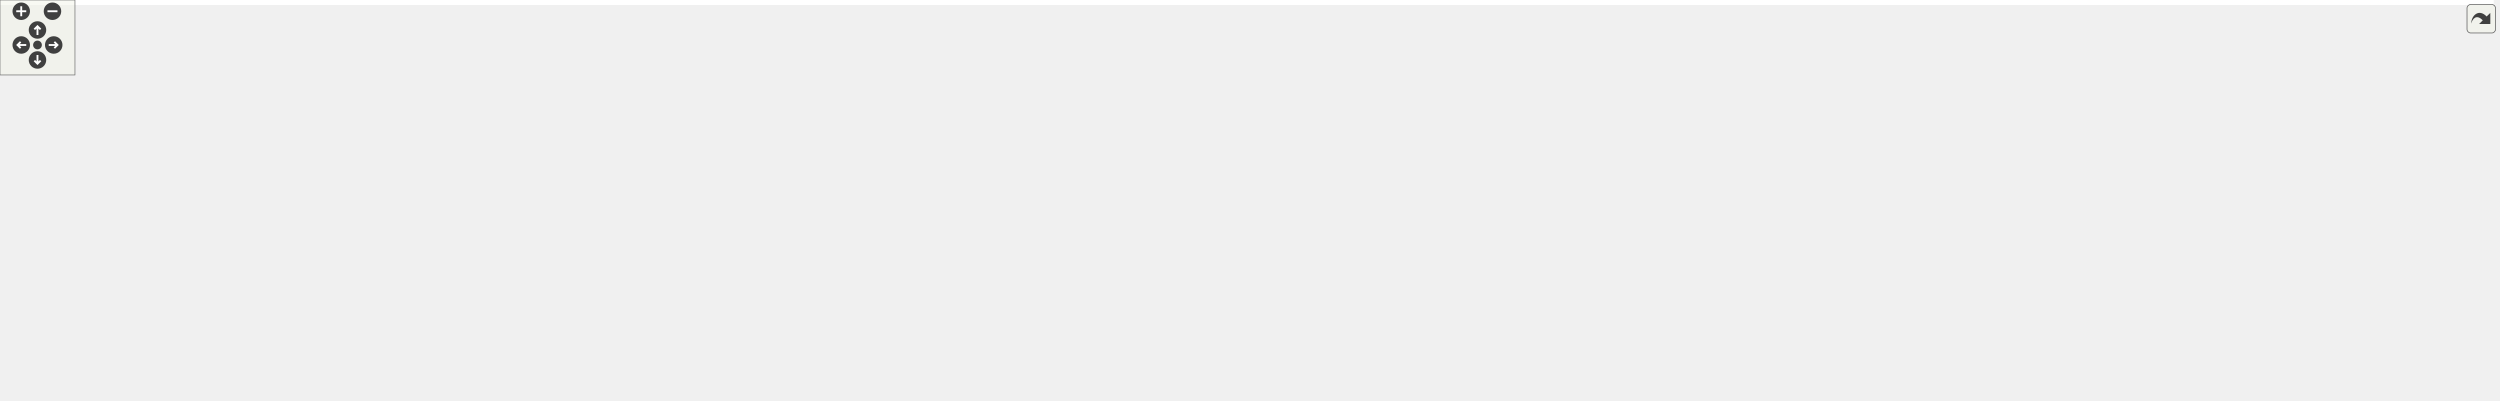
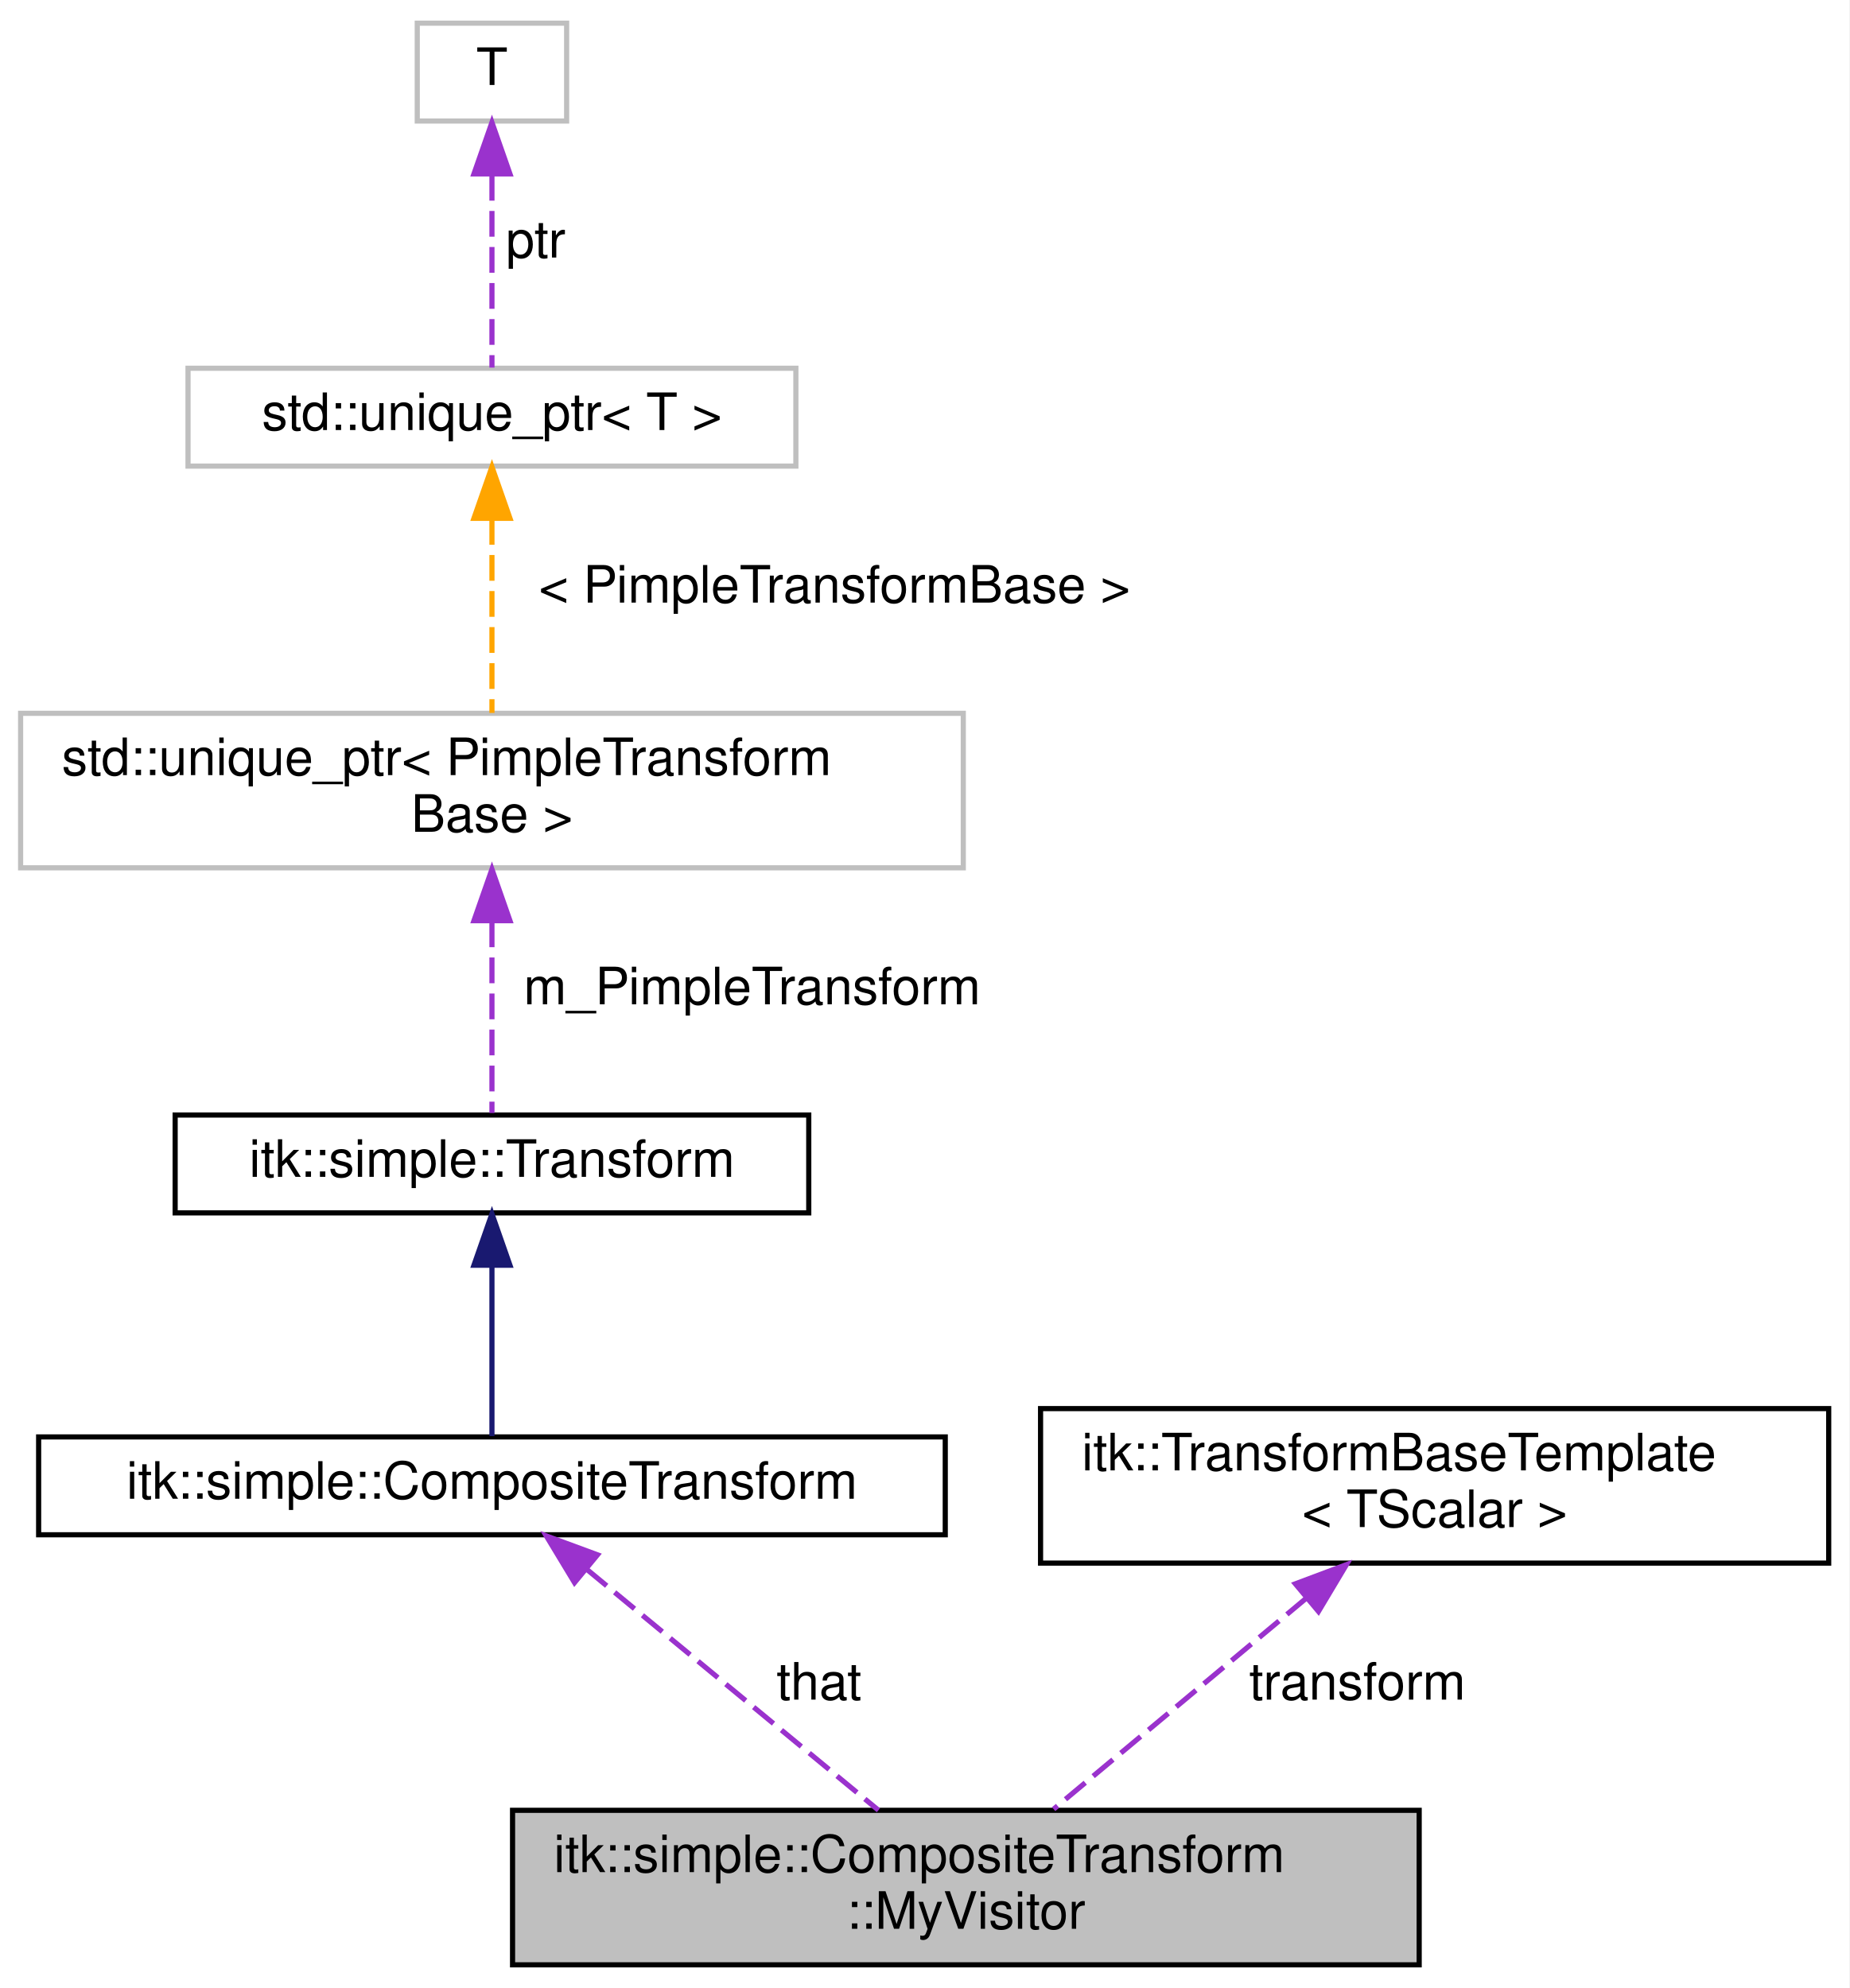
- <svg xmlns="http://www.w3.org/2000/svg" xmlns:xlink="http://www.w3.org/1999/xlink" id="main" version="1.1" xml:space="preserve">
-   <style type="text/css">
- .edge:hover path { stroke: red; }
- .edge:hover polygon { stroke: red; fill: red; }
- </style>
-   <defs>
-     <circle id="rim" cx="0" cy="0" r="7" />
-     <circle id="rim2" cx="0" cy="0" r="3.5" />
-     <g id="zoomPlus">
-       <use xlink:href="#rim" fill="#404040">
-         <set attributeName="fill" to="#808080" begin="zoomplus.mouseover" end="zoomplus.mouseout" />
-       </use>
-       <path d="M-4,0h8M0,-4v8" fill="none" stroke="white" stroke-width="1.5" pointer-events="none" />
-     </g>
-     <g id="zoomMin">
-       <use xlink:href="#rim" fill="#404040">
-         <set attributeName="fill" to="#808080" begin="zoomminus.mouseover" end="zoomminus.mouseout" />
-       </use>
-       <path d="M-4,0h8" fill="none" stroke="white" stroke-width="1.5" pointer-events="none" />
-     </g>
-     <g id="dirArrow">
-       <path fill="none" stroke="white" stroke-width="1.5" d="M0,-3.0v7 M-2.5,-0.5L0,-3.0L2.5,-0.5" />
-     </g>
-     <g id="resetDef">
-       <use xlink:href="#rim2" fill="#404040">
-         <set attributeName="fill" to="#808080" begin="reset.mouseover" end="reset.mouseout" />
-       </use>
-     </g>
-   </defs>
-   <svg id="graph" class="graph">
-     <g id="viewport">
-       <polygon fill="white" stroke="transparent" points="-4,4 -4,-259.5 1996,-259.5 1996,4 -4,4" />
-       <g id="node1" class="node">
-         <g id="a_node1">
-           <a xlink:title=" ">
-             <polygon fill="#bfbfbf" stroke="black" points="1816,-201 1816,-231 1992,-231 1992,-201 1816,-201" />
-             <text text-anchor="start" x="1824" y="-219" font-family="Helvetica,sans-Serif" font-size="10.00">itk::simple::CompositeTransform</text>
-             <text text-anchor="middle" x="1904" y="-208" font-family="Helvetica,sans-Serif" font-size="10.00">::MyVisitor</text>
-           </a>
-         </g>
-       </g>
-       <g id="node2" class="node">
-         <g id="a_node2">
-           <a xlink:href="classitk_1_1simple_1_1CompositeTransform.html" target="_top" xlink:title="This class contains a stack of transforms and concatenates them by composition.">
-             <polygon fill="white" stroke="black" points="1552,-229.5 1552,-248.5 1728,-248.5 1728,-229.5 1552,-229.5" />
-             <text text-anchor="middle" x="1640" y="-236.5" font-family="Helvetica,sans-Serif" font-size="10.00">itk::simple::CompositeTransform</text>
-           </a>
-         </g>
-       </g>
-       <g id="edge1" class="edge">
-         <path fill="none" stroke="#9a32cd" stroke-dasharray="5,2" d="M1738.25,-230.46C1763.64,-228.23 1790.85,-225.85 1815.69,-223.66" />
-         <polygon fill="#9a32cd" stroke="#9a32cd" points="1737.9,-226.98 1728.24,-231.34 1738.51,-233.95 1737.9,-226.98" />
-         <text text-anchor="middle" x="1772" y="-232" font-family="Helvetica,sans-Serif" font-size="10.00"> that</text>
-       </g>
-       <g id="node3" class="node">
-         <g id="a_node3">
-           <a xlink:href="classitk_1_1simple_1_1Transform.html" target="_top" xlink:title="A simplified wrapper around a variety of ITK transforms.">
-             <polygon fill="white" stroke="black" points="1392,-234.5 1392,-253.5 1515,-253.5 1515,-234.5 1392,-234.5" />
-             <text text-anchor="middle" x="1453.5" y="-241.5" font-family="Helvetica,sans-Serif" font-size="10.00">itk::simple::Transform</text>
-           </a>
-         </g>
-       </g>
-       <g id="edge2" class="edge">
-         <path fill="none" stroke="midnightblue" d="M1525.26,-242.08C1533.98,-241.85 1542.97,-241.6 1551.89,-241.36" />
-         <polygon fill="midnightblue" stroke="midnightblue" points="1525.07,-238.59 1515.17,-242.36 1525.26,-245.58 1525.07,-238.59" />
-       </g>
-       <g id="node4" class="node">
-         <g id="a_node4">
-           <a xlink:title=" ">
-             <polygon fill="white" stroke="#bfbfbf" points="1040,-225 1040,-255 1223,-255 1223,-225 1040,-225" />
-             <text text-anchor="start" x="1048" y="-243" font-family="Helvetica,sans-Serif" font-size="10.00">std::unique_ptr&lt; PimpleTransform</text>
-             <text text-anchor="middle" x="1131.5" y="-232" font-family="Helvetica,sans-Serif" font-size="10.00">Base &gt;</text>
-           </a>
-         </g>
-       </g>
-       <g id="edge3" class="edge">
-         <path fill="none" stroke="#9a32cd" stroke-dasharray="5,2" d="M1233.6,-241.26C1285.59,-241.91 1347.22,-242.68 1391.82,-243.24" />
-         <polygon fill="#9a32cd" stroke="#9a32cd" points="1233.39,-237.76 1223.34,-241.14 1233.3,-244.76 1233.39,-237.76" />
-         <text text-anchor="middle" x="1307.5" y="-245" font-family="Helvetica,sans-Serif" font-size="10.00"> m_PimpleTransform</text>
-       </g>
-       <g id="node5" class="node">
-         <g id="a_node5">
-           <a xlink:title="STL class.">
-             <polygon fill="white" stroke="#bfbfbf" points="735,-142.5 735,-161.5 853,-161.5 853,-142.5 735,-142.5" />
-             <text text-anchor="middle" x="794" y="-149.5" font-family="Helvetica,sans-Serif" font-size="10.00">std::unique_ptr&lt; T &gt;</text>
-           </a>
-         </g>
-       </g>
-       <g id="edge4" class="edge">
-         <path fill="none" stroke="orange" stroke-dasharray="5,2" d="M841.25,-164.13C901.74,-180 1007.69,-207.79 1073.2,-224.97" />
-         <polygon fill="orange" stroke="orange" points="841.78,-160.65 831.22,-161.5 840.01,-167.42 841.78,-160.65" />
-         <text text-anchor="middle" x="950.5" y="-214" font-family="Helvetica,sans-Serif" font-size="10.00"> &lt; PimpleTransformBase &gt;</text>
-       </g>
-       <g id="node12" class="node">
-         <g id="a_node12">
-           <a xlink:title=" ">
-             <polygon fill="white" stroke="#bfbfbf" points="1065.5,-86 1065.5,-116 1197.5,-116 1197.5,-86 1065.5,-86" />
-             <text text-anchor="start" x="1073.5" y="-104" font-family="Helvetica,sans-Serif" font-size="10.00">std::unique_ptr&lt; itk</text>
-             <text text-anchor="middle" x="1131.5" y="-93" font-family="Helvetica,sans-Serif" font-size="10.00">::MetaDataDictionary &gt;</text>
-           </a>
-         </g>
-       </g>
-       <g id="edge20" class="edge">
-         <path fill="none" stroke="orange" stroke-dasharray="5,2" d="M849.44,-140.44C859.26,-138.51 869.42,-136.62 879,-135 942.11,-124.36 1014.57,-114.85 1065.45,-108.61" />
-         <polygon fill="orange" stroke="orange" points="848.49,-137.07 839.37,-142.46 849.86,-143.93 848.49,-137.07" />
-         <text text-anchor="middle" x="950.5" y="-138" font-family="Helvetica,sans-Serif" font-size="10.00"> &lt; itk::MetaDataDictionary &gt;</text>
-       </g>
-       <g id="node20" class="node">
-         <g id="a_node20">
-           <a xlink:title=" ">
-             <polygon fill="white" stroke="#bfbfbf" points="1063,-135 1063,-165 1200,-165 1200,-135 1063,-135" />
-             <text text-anchor="start" x="1071" y="-153" font-family="Helvetica,sans-Serif" font-size="10.00">std::unique_ptr&lt; Subject</text>
-             <text text-anchor="middle" x="1131.5" y="-142" font-family="Helvetica,sans-Serif" font-size="10.00">Implementation &gt;</text>
-           </a>
-         </g>
-       </g>
-       <g id="edge24" class="edge">
-         <path fill="none" stroke="orange" stroke-dasharray="5,2" d="M863.26,-151.59C921.47,-151.25 1004.7,-150.75 1062.76,-150.4" />
-         <polygon fill="orange" stroke="orange" points="863.04,-148.09 853.06,-151.65 863.08,-155.09 863.04,-148.09" />
-         <text text-anchor="middle" x="950.5" y="-154" font-family="Helvetica,sans-Serif" font-size="10.00"> &lt; SubjectImplementation &gt;</text>
-       </g>
-       <g id="node6" class="node">
-         <g id="a_node6">
-           <a xlink:title=" ">
-             <polygon fill="white" stroke="#bfbfbf" points="0,-85.5 0,-104.5 29,-104.5 29,-85.5 0,-85.5" />
-             <text text-anchor="middle" x="14.5" y="-92.5" font-family="Helvetica,sans-Serif" font-size="10.00">T</text>
-           </a>
-         </g>
-       </g>
-       <g id="edge5" class="edge">
-         <path fill="none" stroke="#9a32cd" stroke-dasharray="5,2" d="M32.83,-111.15C37.2,-114.51 42.05,-117.72 47,-120 74.56,-132.68 83.85,-129.68 114,-133 342.57,-158.2 616.9,-156.03 734.65,-153.57" />
-         <polygon fill="#9a32cd" stroke="#9a32cd" points="35.07,-108.46 25.16,-104.7 30.56,-113.81 35.07,-108.46" />
-         <text text-anchor="middle" x="334" y="-155" font-family="Helvetica,sans-Serif" font-size="10.00"> ptr</text>
-       </g>
-       <g id="node11" class="node">
-         <g id="a_node11">
-           <a xlink:title="STL class.">
-             <polygon fill="white" stroke="#bfbfbf" points="460.5,-27.5 460.5,-46.5 560.5,-46.5 560.5,-27.5 460.5,-27.5" />
-             <text text-anchor="middle" x="510.5" y="-34.5" font-family="Helvetica,sans-Serif" font-size="10.00">std::atomic&lt; T &gt;</text>
-           </a>
-         </g>
-       </g>
-       <g id="edge11" class="edge">
-         <path fill="none" stroke="#9a32cd" stroke-dasharray="5,2" d="M33.84,-78.82C37.99,-75.63 42.51,-72.5 47,-70 74.65,-54.63 82.9,-51.77 114,-46 236.9,-23.21 384.95,-28.27 460.27,-33.11" />
-         <polygon fill="#9a32cd" stroke="#9a32cd" points="31.48,-76.23 25.95,-85.27 35.91,-81.65 31.48,-76.23" />
-         <text text-anchor="middle" x="173" y="-49" font-family="Helvetica,sans-Serif" font-size="10.00"> ptr</text>
-       </g>
-       <g id="node15" class="node">
-         <g id="a_node15">
-           <a xlink:title="STL class.">
-             <polygon fill="white" stroke="#bfbfbf" points="122.5,-66.5 122.5,-85.5 223.5,-85.5 223.5,-66.5 122.5,-66.5" />
-             <text text-anchor="middle" x="173" y="-73.5" font-family="Helvetica,sans-Serif" font-size="10.00">std::map&lt; K, T &gt;</text>
-           </a>
-         </g>
-       </g>
-       <g id="edge17" class="edge">
-         <path fill="none" stroke="#9a32cd" stroke-dasharray="5,2" d="M38.37,-82.79C41.21,-81.67 44.13,-80.7 47,-80 71.37,-74.08 99.19,-72.69 122.4,-72.94" />
-         <polygon fill="#9a32cd" stroke="#9a32cd" points="36.81,-79.66 29.15,-86.99 39.71,-86.03 36.81,-79.66" />
-         <text text-anchor="middle" x="71.5" y="-83" font-family="Helvetica,sans-Serif" font-size="10.00"> elements</text>
-       </g>
-       <g id="node17" class="node">
-         <g id="a_node17">
-           <a xlink:title="STL class.">
-             <polygon fill="white" stroke="#bfbfbf" points="114,-104.5 114,-123.5 232,-123.5 232,-104.5 114,-104.5" />
-             <text text-anchor="middle" x="173" y="-111.5" font-family="Helvetica,sans-Serif" font-size="10.00">std::shared_ptr&lt; T &gt;</text>
-           </a>
-         </g>
-       </g>
-       <g id="edge19" class="edge">
-         <path fill="none" stroke="#9a32cd" stroke-dasharray="5,2" d="M39.05,-97.86C58.79,-100.26 87.84,-103.78 113.75,-106.93" />
-         <polygon fill="#9a32cd" stroke="#9a32cd" points="39.46,-94.38 29.11,-96.65 38.62,-101.33 39.46,-94.38" />
-         <text text-anchor="middle" x="71.5" y="-108" font-family="Helvetica,sans-Serif" font-size="10.00"> ptr</text>
-       </g>
-       <g id="node7" class="node">
-         <g id="a_node7">
-           <a xlink:href="https://www.itk.org/Doxygen/html/classitk_1_1TransformBaseTemplate.html" xlink:title=" ">
-             <polygon fill="white" stroke="black" points="1563.5,-179 1563.5,-209 1716.5,-209 1716.5,-179 1563.5,-179" />
-             <text text-anchor="start" x="1571.5" y="-197" font-family="Helvetica,sans-Serif" font-size="10.00">itk::TransformBaseTemplate</text>
-             <text text-anchor="middle" x="1640" y="-186" font-family="Helvetica,sans-Serif" font-size="10.00">&lt; TParametersValueType &gt;</text>
-           </a>
-         </g>
-       </g>
-       <g id="edge6" class="edge">
-         <path fill="none" stroke="#9a32cd" stroke-dasharray="5,2" d="M1726.7,-197.1C1749.87,-198.28 1774.92,-199.88 1798,-202 1803.86,-202.54 1809.9,-203.16 1815.97,-203.84" />
-         <polygon fill="#9a32cd" stroke="#9a32cd" points="1726.71,-193.59 1716.55,-196.6 1726.37,-200.59 1726.71,-193.59" />
-         <text text-anchor="middle" x="1772" y="-205" font-family="Helvetica,sans-Serif" font-size="10.00"> transform</text>
-       </g>
-       <g id="node8" class="node">
-         <g id="a_node8">
-           <a xlink:href="https://www.itk.org/Doxygen/html/classitk_1_1Object.html" xlink:title=" ">
-             <polygon fill="white" stroke="black" points="1420,-107.5 1420,-126.5 1487,-126.5 1487,-107.5 1420,-107.5" />
-             <text text-anchor="middle" x="1453.5" y="-114.5" font-family="Helvetica,sans-Serif" font-size="10.00">itk::Object</text>
-           </a>
-         </g>
-       </g>
-       <g id="edge7" class="edge">
-         <path fill="none" stroke="midnightblue" d="M1486.98,-130.56C1519.47,-144.12 1569.33,-164.93 1603.01,-178.98" />
-         <polygon fill="midnightblue" stroke="midnightblue" points="1488.07,-127.22 1477.49,-126.6 1485.37,-133.68 1488.07,-127.22" />
-       </g>
-       <g id="node9" class="node">
-         <g id="a_node9">
-           <a xlink:href="https://www.itk.org/Doxygen/html/classitk_1_1LightObject.html" xlink:title=" ">
-             <polygon fill="white" stroke="black" points="1086,-0.5 1086,-19.5 1177,-19.5 1177,-0.5 1086,-0.5" />
-             <text text-anchor="middle" x="1131.5" y="-7.5" font-family="Helvetica,sans-Serif" font-size="10.00">itk::LightObject</text>
-           </a>
-         </g>
-       </g>
-       <g id="edge8" class="edge">
-         <path fill="none" stroke="midnightblue" d="M1187.25,-7.77C1238.07,-7.85 1314.6,-13.51 1374,-42 1406.12,-57.4 1433.6,-90.94 1445.78,-107.44" />
-         <polygon fill="midnightblue" stroke="midnightblue" points="1187.11,-4.27 1177.13,-7.83 1187.15,-11.27 1187.11,-4.27" />
-       </g>
-       <g id="node10" class="node">
-         <g id="a_node10">
-           <a xlink:title=" ">
-             <polygon fill="white" stroke="#bfbfbf" points="740.5,-0.5 740.5,-19.5 847.5,-19.5 847.5,-0.5 740.5,-0.5" />
-             <text text-anchor="middle" x="794" y="-7.5" font-family="Helvetica,sans-Serif" font-size="10.00">std::atomic&lt; int &gt;</text>
-           </a>
-         </g>
-       </g>
-       <g id="edge9" class="edge">
-         <path fill="none" stroke="#9a32cd" stroke-dasharray="5,2" d="M858.12,-10C924.52,-10 1027.32,-10 1085.79,-10" />
-         <polygon fill="#9a32cd" stroke="#9a32cd" points="857.79,-6.5 847.79,-10 857.79,-13.5 857.79,-6.5" />
-         <text text-anchor="middle" x="950.5" y="-13" font-family="Helvetica,sans-Serif" font-size="10.00"> m_ReferenceCount</text>
-       </g>
-       <g id="edge10" class="edge">
-         <path fill="none" stroke="orange" stroke-dasharray="5,2" d="M553.57,-24.93C568.98,-21.03 586.66,-17.16 603,-15 649.13,-8.92 702.08,-8.02 740.35,-8.44" />
-         <polygon fill="orange" stroke="orange" points="552.59,-21.57 543.8,-27.48 554.36,-28.34 552.59,-21.57" />
-         <text text-anchor="middle" x="656" y="-18" font-family="Helvetica,sans-Serif" font-size="10.00"> &lt; int &gt;</text>
-       </g>
-       <g id="node21" class="node">
-         <g id="a_node21">
-           <a xlink:href="https://www.itk.org/Doxygen/html/classitk_1_1TimeStamp.html" xlink:title=" ">
-             <polygon fill="white" stroke="black" points="904.5,-39.5 904.5,-58.5 996.5,-58.5 996.5,-39.5 904.5,-39.5" />
-             <text text-anchor="middle" x="950.5" y="-46.5" font-family="Helvetica,sans-Serif" font-size="10.00">itk::TimeStamp</text>
-           </a>
-         </g>
-       </g>
-       <g id="edge26" class="edge">
-         <path fill="none" stroke="#9a32cd" stroke-dasharray="5,2" d="M571.06,-38.63C659.77,-41.06 824.68,-45.58 904.24,-47.76" />
-         <polygon fill="#9a32cd" stroke="#9a32cd" points="570.98,-35.13 560.89,-38.35 570.79,-42.13 570.98,-35.13" />
-         <text text-anchor="middle" x="656" y="-46" font-family="Helvetica,sans-Serif" font-size="10.00"> m_GlobalTimeStamp</text>
-       </g>
-       <g id="edge12" class="edge">
-         <path fill="none" stroke="#9a32cd" stroke-dasharray="5,2" d="M1207.76,-97.12C1255.51,-95.62 1318.52,-95.4 1374,-101 1389.22,-102.54 1405.86,-105.71 1419.88,-108.82" />
-         <polygon fill="#9a32cd" stroke="#9a32cd" points="1207.38,-93.63 1197.51,-97.47 1207.62,-100.63 1207.38,-93.63" />
-         <text text-anchor="middle" x="1307.5" y="-104" font-family="Helvetica,sans-Serif" font-size="10.00"> m_MetaDataDictionary</text>
-       </g>
-       <g id="node13" class="node">
-         <g id="a_node13">
-           <a xlink:href="https://www.itk.org/Doxygen/html/classitk_1_1MetaDataDictionary.html" xlink:title=" ">
-             <polygon fill="white" stroke="black" points="727,-76.5 727,-95.5 861,-95.5 861,-76.5 727,-76.5" />
-             <text text-anchor="middle" x="794" y="-83.5" font-family="Helvetica,sans-Serif" font-size="10.00">itk::MetaDataDictionary</text>
-           </a>
-         </g>
-       </g>
-       <g id="edge13" class="edge">
-         <path fill="none" stroke="#9a32cd" stroke-dasharray="5,2" d="M871.23,-85.05C873.85,-85.03 876.45,-85.02 879,-85 942.55,-84.62 958.61,-80.35 1022,-85 1036.05,-86.03 1051.05,-87.8 1065.26,-89.8" />
-         <polygon fill="#9a32cd" stroke="#9a32cd" points="871,-81.55 861.03,-85.14 871.06,-88.55 871,-81.55" />
-         <text text-anchor="middle" x="950.5" y="-88" font-family="Helvetica,sans-Serif" font-size="10.00"> ptr</text>
-       </g>
-       <g id="node14" class="node">
-         <g id="a_node14">
-           <a xlink:title=" ">
-             <polygon fill="white" stroke="#bfbfbf" points="436,-71 436,-101 585,-101 585,-71 436,-71" />
-             <text text-anchor="start" x="444" y="-89" font-family="Helvetica,sans-Serif" font-size="10.00">std::shared_ptr&lt; MetaData</text>
-             <text text-anchor="middle" x="510.5" y="-78" font-family="Helvetica,sans-Serif" font-size="10.00">DictionaryMapType &gt;</text>
-           </a>
-         </g>
-       </g>
-       <g id="edge14" class="edge">
-         <path fill="none" stroke="#9a32cd" stroke-dasharray="5,2" d="M595.29,-86C637.24,-86 687.31,-86 726.57,-86" />
-         <polygon fill="#9a32cd" stroke="#9a32cd" points="595.09,-82.5 585.09,-86 595.09,-89.5 595.09,-82.5" />
-         <text text-anchor="middle" x="656" y="-89" font-family="Helvetica,sans-Serif" font-size="10.00"> m_Dictionary</text>
-       </g>
-       <g id="edge15" class="edge">
-         <path fill="none" stroke="#9a32cd" stroke-dasharray="5,2" d="M233.75,-75.67C283.17,-75.65 355.18,-76.21 418,-79 423.73,-79.25 429.66,-79.58 435.61,-79.94" />
-         <polygon fill="#9a32cd" stroke="#9a32cd" points="233.56,-72.17 223.56,-75.68 233.57,-79.17 233.56,-72.17" />
-         <text text-anchor="middle" x="334" y="-82" font-family="Helvetica,sans-Serif" font-size="10.00"> ptr</text>
-       </g>
-       <g id="node16" class="node">
-         <g id="a_node16">
-           <a xlink:title=" ">
-             <polygon fill="white" stroke="#bfbfbf" points="0,-1.5 0,-20.5 29,-20.5 29,-1.5 0,-1.5" />
-             <text text-anchor="middle" x="14.5" y="-8.5" font-family="Helvetica,sans-Serif" font-size="10.00">K</text>
-           </a>
-         </g>
-       </g>
-       <g id="edge16" class="edge">
-         <path fill="none" stroke="#9a32cd" stroke-dasharray="5,2" d="M38.69,-20.67C58.65,-28.99 88.21,-41.3 114,-52 125.47,-56.76 138.23,-62.04 148.85,-66.43" />
-         <polygon fill="#9a32cd" stroke="#9a32cd" points="39.78,-17.33 29.2,-16.71 37.08,-23.79 39.78,-17.33" />
-         <text text-anchor="middle" x="71.5" y="-48" font-family="Helvetica,sans-Serif" font-size="10.00"> keys</text>
-       </g>
-       <g id="edge18" class="edge">
-         <path fill="none" stroke="orange" stroke-dasharray="5,2" d="M242.27,-108.3C298.5,-103.61 378.06,-96.97 435.74,-92.16" />
-         <polygon fill="orange" stroke="orange" points="241.73,-104.84 232.06,-109.15 242.31,-111.81 241.73,-104.84" />
-         <text text-anchor="middle" x="334" y="-111" font-family="Helvetica,sans-Serif" font-size="10.00"> &lt; MetaDataDictionaryMapType &gt;</text>
-       </g>
-       <g id="node18" class="node">
-         <g id="a_node18">
-           <a xlink:title="STL class.">
-             <polygon fill="white" stroke="#bfbfbf" points="1099,-184.5 1099,-203.5 1164,-203.5 1164,-184.5 1099,-184.5" />
-             <text text-anchor="middle" x="1131.5" y="-191.5" font-family="Helvetica,sans-Serif" font-size="10.00">std::string</text>
-           </a>
-         </g>
-       </g>
-       <g id="edge27" class="edge">
-         <path fill="none" stroke="#9a32cd" stroke-dasharray="5,2" d="M1174.27,-194C1259.56,-194 1454.83,-194 1563.14,-194" />
-         <polygon fill="#9a32cd" stroke="#9a32cd" points="1174.18,-190.5 1164.18,-194 1174.18,-197.5 1174.18,-190.5" />
-         <text text-anchor="middle" x="1453.5" y="-208" font-family="Helvetica,sans-Serif" font-size="10.00"> m_InputSpaceName</text>
-         <text text-anchor="middle" x="1453.5" y="-197" font-family="Helvetica,sans-Serif" font-size="10.00">m_OutputSpaceName</text>
-       </g>
-       <g id="edge21" class="edge">
-         <path fill="none" stroke="#9a32cd" stroke-dasharray="5,2" d="M1173.94,-186.34C1189.43,-183.2 1207.11,-179.3 1223,-175 1231.14,-172.8 1232.82,-171.06 1241,-169 1299.18,-154.36 1316.07,-161.57 1374,-146 1393.22,-140.83 1414.35,-132.89 1429.84,-126.62" />
-         <polygon fill="#9a32cd" stroke="#9a32cd" points="1173.25,-182.91 1164.12,-188.29 1174.61,-189.77 1173.25,-182.91" />
-         <text text-anchor="middle" x="1307.5" y="-172" font-family="Helvetica,sans-Serif" font-size="10.00"> m_ObjectName</text>
-       </g>
-       <g id="node19" class="node">
-         <g id="a_node19">
-           <a xlink:title="STL class.">
-             <polygon fill="white" stroke="#bfbfbf" points="742,-197 742,-227 846,-227 846,-197 742,-197" />
-             <text text-anchor="start" x="750" y="-215" font-family="Helvetica,sans-Serif" font-size="10.00">std::basic_string&lt;</text>
-             <text text-anchor="middle" x="794" y="-204" font-family="Helvetica,sans-Serif" font-size="10.00"> char &gt;</text>
-           </a>
-         </g>
-       </g>
-       <g id="edge22" class="edge">
-         <path fill="none" stroke="midnightblue" d="M856.55,-208.7C928.12,-204.86 1043.49,-198.67 1098.86,-195.7" />
-         <polygon fill="midnightblue" stroke="midnightblue" points="856.12,-205.22 846.32,-209.25 856.49,-212.21 856.12,-205.22" />
-       </g>
-       <g id="edge23" class="edge">
-         <path fill="none" stroke="#9a32cd" stroke-dasharray="5,2" d="M1210.37,-138.73C1220.66,-137.39 1231.08,-136.11 1241,-135 1304.18,-127.95 1378.24,-122.23 1419.84,-119.25" />
-         <polygon fill="#9a32cd" stroke="#9a32cd" points="1209.6,-135.3 1200.15,-140.09 1210.52,-142.24 1209.6,-135.3" />
-         <text text-anchor="middle" x="1307.5" y="-138" font-family="Helvetica,sans-Serif" font-size="10.00"> m_SubjectImplementation</text>
-       </g>
-       <g id="edge25" class="edge">
-         <path fill="none" stroke="#9a32cd" stroke-dasharray="5,2" d="M1007.04,-50.25C1062.04,-51.97 1148.58,-55.94 1223,-65 1290.76,-73.25 1307.7,-76.77 1374,-93 1390.75,-97.1 1409.2,-102.69 1424.01,-107.44" />
-         <polygon fill="#9a32cd" stroke="#9a32cd" points="1006.91,-46.75 996.81,-49.95 1006.7,-53.74 1006.91,-46.75" />
-         <text text-anchor="middle" x="1131.5" y="-68" font-family="Helvetica,sans-Serif" font-size="10.00"> m_MTime</text>
+ <svg xmlns="http://www.w3.org/2000/svg" xmlns:xlink="http://www.w3.org/1999/xlink" width="359pt" height="386pt" viewBox="0.00 0.00 359.00 386.00">
+   <g id="graph0" class="graph" transform="scale(1 1) rotate(0) translate(4 382)">
+     <polygon fill="white" stroke="transparent" points="-4,4 -4,-382 355,-382 355,4 -4,4" />
+     <g id="node1" class="node">
+       <g id="a_node1">
+         <a xlink:title=" ">
+           <polygon fill="#bfbfbf" stroke="black" points="95.5,-0.5 95.5,-30.5 271.5,-30.5 271.5,-0.5 95.5,-0.5" />
+           <text text-anchor="start" x="103.5" y="-18.5" font-family="Helvetica,sans-Serif" font-size="10.00">itk::simple::CompositeTransform</text>
+           <text text-anchor="middle" x="183.5" y="-7.5" font-family="Helvetica,sans-Serif" font-size="10.00">::MyVisitor</text>
+         </a>
      </g>
    </g>
-   </svg>
-   <g id="navigator" transform="translate(0 0)" fill="#404254">
-     <rect fill="#f2f5e9" fill-opacity="0.5" stroke="#606060" stroke-width=".5" x="0" y="0" width="60" height="60" />
-     <use id="zoomplus" xlink:href="#zoomPlus" x="17" y="9" />
-     <use id="zoomminus" xlink:href="#zoomMin" x="42" y="9" />
-     <use id="reset" xlink:href="#resetDef" x="30" y="36" />
-     <g id="arrowUp" xlink:href="#dirArrow" transform="translate(30 24)">
-       <use xlink:href="#rim" fill="#404040">
-         <set attributeName="fill" to="#808080" begin="arrowUp.mouseover" end="arrowUp.mouseout" />
-       </use>
-       <path fill="none" stroke="white" stroke-width="1.5" d="M0,-3.0v7 M-2.5,-0.5L0,-3.0L2.5,-0.5" />
+     <g id="node2" class="node">
+       <g id="a_node2">
+         <a xlink:href="classitk_1_1simple_1_1CompositeTransform.html" target="_top" xlink:title="This class contains a stack of transforms and concatenates them by composition.">
+           <polygon fill="white" stroke="black" points="3.5,-84 3.5,-103 179.5,-103 179.5,-84 3.5,-84" />
+           <text text-anchor="middle" x="91.5" y="-91" font-family="Helvetica,sans-Serif" font-size="10.00">itk::simple::CompositeTransform</text>
+         </a>
+       </g>
    </g>
-     <g id="arrowRight" xlink:href="#dirArrow" transform="rotate(90) translate(36 -43)">
-       <use xlink:href="#rim" fill="#404040">
-         <set attributeName="fill" to="#808080" begin="arrowRight.mouseover" end="arrowRight.mouseout" />
-       </use>
-       <path fill="none" stroke="white" stroke-width="1.5" d="M0,-3.0v7 M-2.5,-0.5L0,-3.0L2.5,-0.5" />
+     <g id="edge1" class="edge">
+       <path fill="none" stroke="#9a32cd" stroke-dasharray="5,2" d="M109.92,-77.28C126.44,-63.64 150.47,-43.78 166.53,-30.52" />
+       <polygon fill="#9a32cd" stroke="#9a32cd" points="107.53,-74.71 102.05,-83.78 111.99,-80.11 107.53,-74.71" />
+       <text text-anchor="middle" x="155" y="-52" font-family="Helvetica,sans-Serif" font-size="10.00"> that</text>
    </g>
-     <g id="arrowDown" xlink:href="#dirArrow" transform="rotate(180) translate(-30 -48)">
-       <use xlink:href="#rim" fill="#404040">
-         <set attributeName="fill" to="#808080" begin="arrowDown.mouseover" end="arrowDown.mouseout" />
-       </use>
-       <path fill="none" stroke="white" stroke-width="1.5" d="M0,-3.0v7 M-2.5,-0.5L0,-3.0L2.5,-0.5" />
+     <g id="node3" class="node">
+       <g id="a_node3">
+         <a xlink:href="classitk_1_1simple_1_1Transform.html" target="_top" xlink:title="A simplified wrapper around a variety of ITK transforms.">
+           <polygon fill="white" stroke="black" points="30,-146.5 30,-165.5 153,-165.5 153,-146.5 30,-146.5" />
+           <text text-anchor="middle" x="91.5" y="-153.5" font-family="Helvetica,sans-Serif" font-size="10.00">itk::simple::Transform</text>
+         </a>
+       </g>
    </g>
-     <g id="arrowLeft" xlink:href="#dirArrow" transform="rotate(270) translate(-36 17)">
-       <use xlink:href="#rim" fill="#404040">
-         <set attributeName="fill" to="#808080" begin="arrowLeft.mouseover" end="arrowLeft.mouseout" />
-       </use>
-       <path fill="none" stroke="white" stroke-width="1.5" d="M0,-3.0v7 M-2.5,-0.5L0,-3.0L2.5,-0.5" />
+     <g id="edge2" class="edge">
+       <path fill="none" stroke="midnightblue" d="M91.5,-136C91.5,-125 91.5,-111.68 91.5,-103.15" />
+       <polygon fill="midnightblue" stroke="midnightblue" points="88,-136.33 91.5,-146.33 95,-136.33 88,-136.33" />
+     </g>
+     <g id="node4" class="node">
+       <g id="a_node4">
+         <a xlink:title=" ">
+           <polygon fill="white" stroke="#bfbfbf" points="0,-213.5 0,-243.5 183,-243.5 183,-213.5 0,-213.5" />
+           <text text-anchor="start" x="8" y="-231.5" font-family="Helvetica,sans-Serif" font-size="10.00">std::unique_ptr&lt; PimpleTransform</text>
+           <text text-anchor="middle" x="91.5" y="-220.5" font-family="Helvetica,sans-Serif" font-size="10.00">Base &gt;</text>
+         </a>
+       </g>
+     </g>
+     <g id="edge3" class="edge">
+       <path fill="none" stroke="#9a32cd" stroke-dasharray="5,2" d="M91.5,-203.09C91.5,-190.21 91.5,-175.2 91.5,-165.89" />
+       <polygon fill="#9a32cd" stroke="#9a32cd" points="88,-203.23 91.5,-213.23 95,-203.23 88,-203.23" />
+       <text text-anchor="middle" x="142" y="-187" font-family="Helvetica,sans-Serif" font-size="10.00"> m_PimpleTransform</text>
+     </g>
+     <g id="node5" class="node">
+       <g id="a_node5">
+         <a xlink:title="STL class.">
+           <polygon fill="white" stroke="#bfbfbf" points="32.5,-291.5 32.5,-310.5 150.5,-310.5 150.5,-291.5 32.5,-291.5" />
+           <text text-anchor="middle" x="91.5" y="-298.5" font-family="Helvetica,sans-Serif" font-size="10.00">std::unique_ptr&lt; T &gt;</text>
+         </a>
+       </g>
+     </g>
+     <g id="edge4" class="edge">
+       <path fill="none" stroke="orange" stroke-dasharray="5,2" d="M91.5,-281.24C91.5,-269.41 91.5,-254.38 91.5,-243.58" />
+       <polygon fill="orange" stroke="orange" points="88,-281.36 91.5,-291.36 95,-281.36 88,-281.36" />
+       <text text-anchor="middle" x="158" y="-265" font-family="Helvetica,sans-Serif" font-size="10.00"> &lt; PimpleTransformBase &gt;</text>
+     </g>
+     <g id="node6" class="node">
+       <g id="a_node6">
+         <a xlink:title=" ">
+           <polygon fill="white" stroke="#bfbfbf" points="77,-358.5 77,-377.5 106,-377.5 106,-358.5 77,-358.5" />
+           <text text-anchor="middle" x="91.5" y="-365.5" font-family="Helvetica,sans-Serif" font-size="10.00">T</text>
+         </a>
+       </g>
+     </g>
+     <g id="edge5" class="edge">
+       <path fill="none" stroke="#9a32cd" stroke-dasharray="5,2" d="M91.5,-348.04C91.5,-335.67 91.5,-320.12 91.5,-310.63" />
+       <polygon fill="#9a32cd" stroke="#9a32cd" points="88,-348.23 91.5,-358.23 95,-348.23 88,-348.23" />
+       <text text-anchor="middle" x="100" y="-332" font-family="Helvetica,sans-Serif" font-size="10.00"> ptr</text>
+     </g>
+     <g id="node7" class="node">
+       <g id="a_node7">
+         <a xlink:href="classitk_1_1TransformBaseTemplate.html" target="_top" xlink:title=" ">
+           <polygon fill="white" stroke="black" points="198,-78.5 198,-108.5 351,-108.5 351,-78.5 198,-78.5" />
+           <text text-anchor="start" x="206" y="-96.5" font-family="Helvetica,sans-Serif" font-size="10.00">itk::TransformBaseTemplate</text>
+           <text text-anchor="middle" x="274.5" y="-85.5" font-family="Helvetica,sans-Serif" font-size="10.00">&lt; TScalar &gt;</text>
+         </a>
+       </g>
+     </g>
+     <g id="edge6" class="edge">
+       <path fill="none" stroke="#9a32cd" stroke-dasharray="5,2" d="M249.66,-71.75C234.07,-58.73 214.37,-42.28 200.54,-30.73" />
+       <polygon fill="#9a32cd" stroke="#9a32cd" points="247.46,-74.48 257.38,-78.2 251.95,-69.11 247.46,-74.48" />
+       <text text-anchor="middle" x="259.5" y="-52" font-family="Helvetica,sans-Serif" font-size="10.00"> transform</text>
    </g>
  </g>
-   <svg viewBox="0 0 15 15" width="100%" height="30px" preserveAspectRatio="xMaxYMin meet">
-     <g id="arrow_out" transform="scale(0.3 0.3)">
-       <a xlink:href="structitk_1_1simple_1_1CompositeTransform_1_1MyVisitor__coll__graph_org.svg" target="_base">
-         <rect id="button" ry="5" rx="5" y="6" x="6" height="38" width="38" fill="#f2f5e9" fill-opacity="0.5" stroke="#606060" stroke-width="1.0" />
-         <path id="arrow" d="M 11.5,31.437 C 11.94,20.098 22.043,11.323 32.159,21.979 L 37.069,17.246 C 37.069,17.246 37.088,32 37.088,32 L 22.16,31.978 C 22.16,31.978 26.998,27.14 26.998,27.14 C 18.529,18.264 13.292,25.23 11.5,31.437 z" style="fill:#404040;" />
-       </a>
-     </g>
-   </svg>
</svg>
